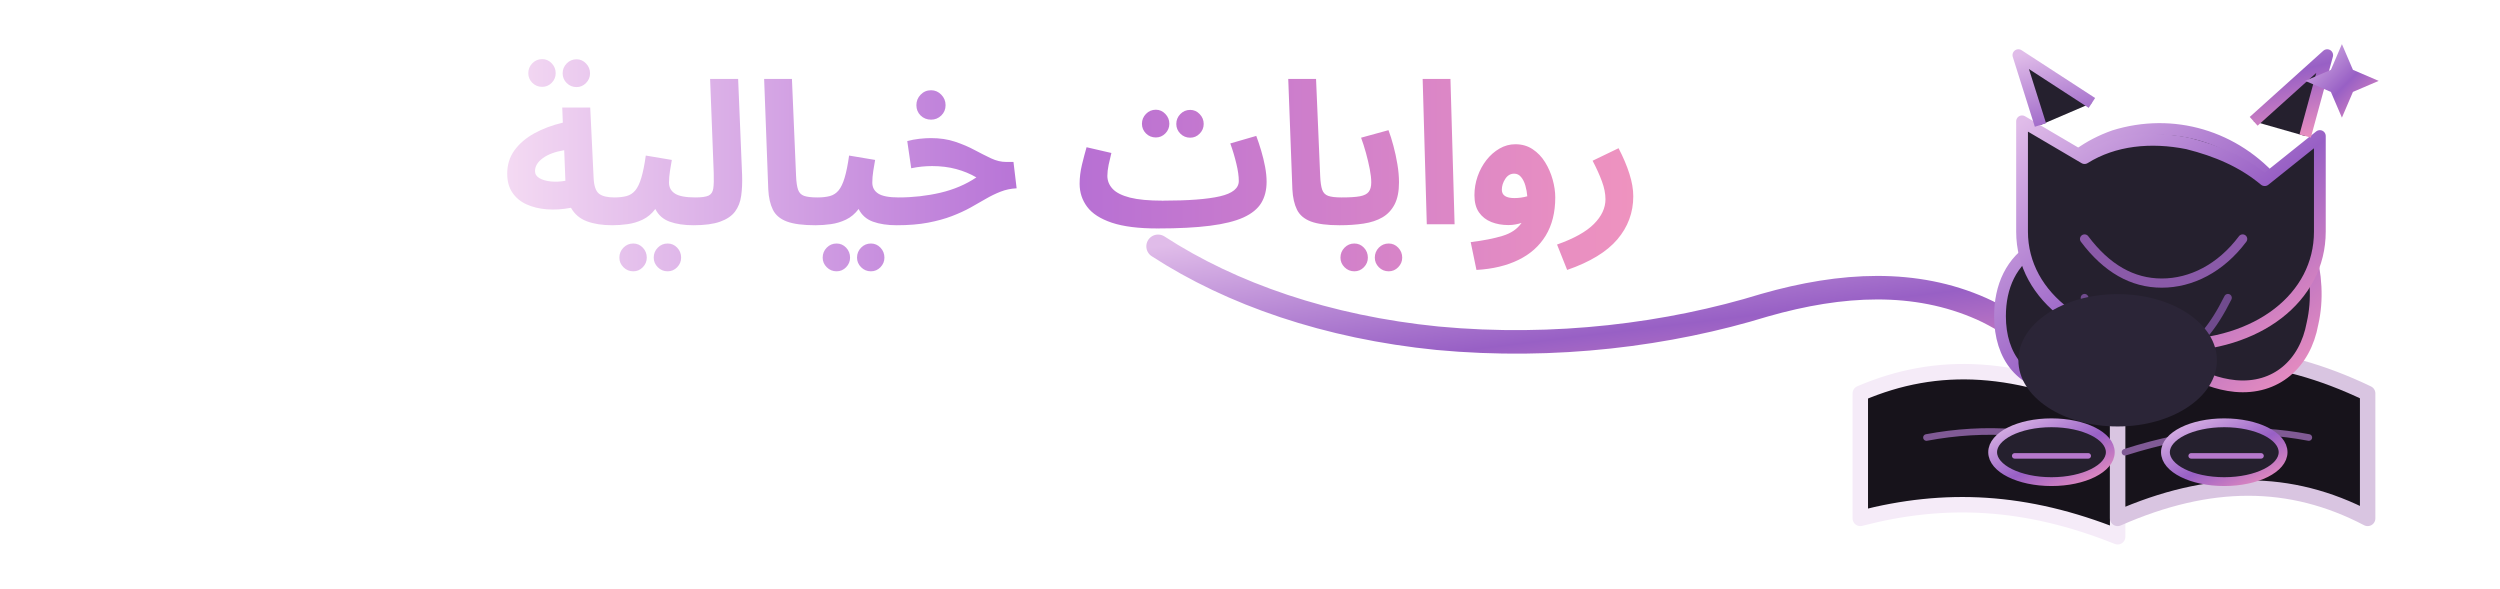
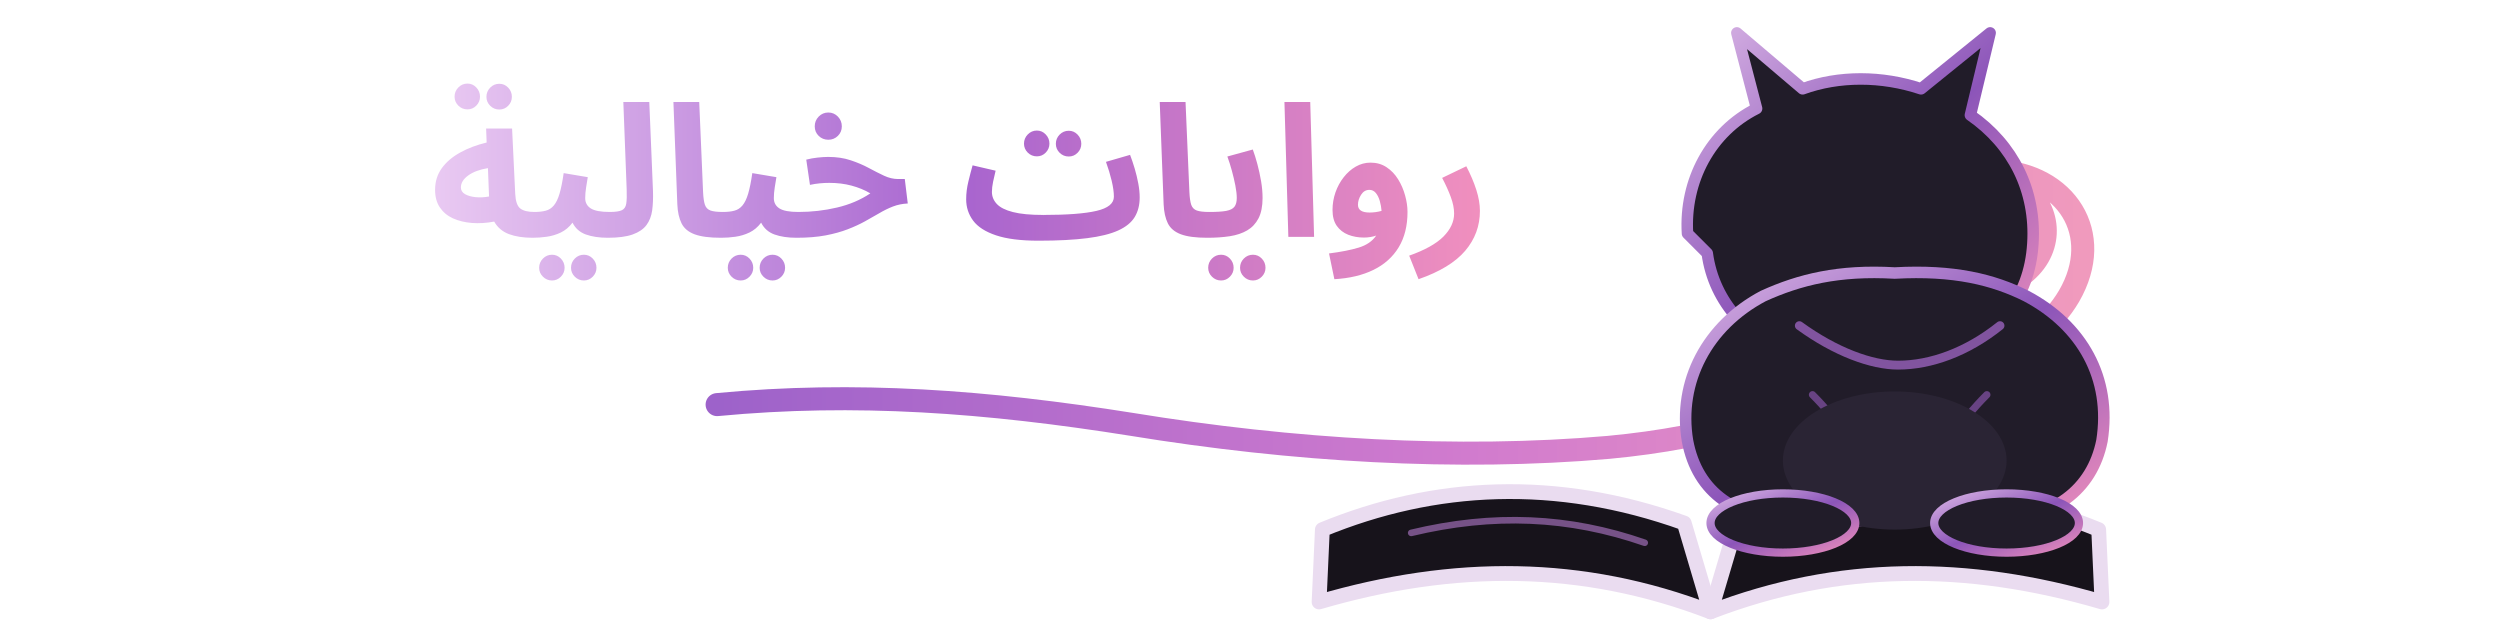
- <svg xmlns="http://www.w3.org/2000/svg" viewBox="0 0 680 160" role="img" aria-labelledby="title desc">
+ <svg xmlns="http://www.w3.org/2000/svg" viewBox="0 0 760 190" role="img" aria-labelledby="title desc">
  <defs>
-     <linearGradient id="g" x1="0" y1="0" x2="1" y2="0">
-       <stop stop-color="#f4daf3" />
-       <stop offset=".48" stop-color="#b46ed5" />
-       <stop offset="1" stop-color="#ef93bf" />
+     <linearGradient id="name" x1="0" y1="0" x2="1" y2="0">
+       <stop stop-color="#e9c9f2" />
+       <stop offset=".5" stop-color="#a764cf" />
+       <stop offset="1" stop-color="#f08fbe" />
+     </linearGradient>
+     <linearGradient id="line" x1="0" y1="0" x2="1" y2="0">
+       <stop stop-color="#9d62ca" />
+       <stop offset=".55" stop-color="#d17bce" />
+       <stop offset="1" stop-color="#f09abd" />
    </linearGradient>
    <linearGradient id="cat" x1="0" y1="0" x2="1" y2="1">
-       <stop stop-color="#e0bce9" />
-       <stop offset=".55" stop-color="#9860c5" />
-       <stop offset="1" stop-color="#ee91bf" />
+       <stop stop-color="#d9b5e5" />
+       <stop offset=".5" stop-color="#8c55b9" />
+       <stop offset="1" stop-color="#ed8ebc" />
    </linearGradient>
  </defs>
-   <text x="292" y="61" direction="rtl" unicode-bidi="plaintext" text-anchor="middle" font-family="Noto Sans Arabic,Noto Naskh Arabic,Amiri,sans-serif" font-size="54" font-weight="850" fill="url(#g)">روايات خيالية</text>
-   <g transform="translate(500 4)">
-     <path d="M6 137V103c21-9 43-8 70 5v34c-25-10-47-11-70-5Z" fill="#17131b" stroke="#f5ebf8" stroke-width="4.2" stroke-linejoin="round" />
-     <path d="M144 137V103c-25-12-48-13-68-5v39c25-11 47-11 68 0Z" fill="#17131b" stroke="#d9c5e1" stroke-width="4.2" stroke-linejoin="round" />
-     <path d="M76 106v35" stroke="url(#cat)" stroke-width="3.5" stroke-linecap="round" />
-     <path d="M24 115c16-3 32-2 49 4M128 115c-16-3-31-2-50 4" fill="none" stroke="#805a95" stroke-width="1.8" stroke-linecap="round" />
-     <path d="M103 92            C88 99 79 99 70 96            C57 92 48 84 39 80            C21 72 1 73 -20 79            C-46 87 -77 91 -109 88            C-139 85 -165 76 -185 63" fill="none" stroke="url(#cat)" stroke-width="6.4" stroke-linecap="round" stroke-linejoin="round" />
-     <path d="M54 63            C53 49 61 38 75 33            C91 28 108 33 119 46            C127 56 132 71 129 84            C127 95 119 102 108 101            C98 100 91 94 85 88            C79 95 71 101 61 101            C50 101 44 93 44 82            C44 74 47 67 54 63Z" fill="#25202e" stroke="url(#cat)" stroke-width="3.2" stroke-linejoin="round" />
-     <path d="M50 59V29l17 10c8-5 18-6 28-4 8 2 15 5 21 10l15-12v26            c0 18-17 31-40 31S50 77 50 59Z" fill="#25202e" stroke="url(#cat)" stroke-width="3.2" stroke-linejoin="round" />
-     <path d="M55 30 49 11l20 13M113 29l20-18-6 22" fill="#25202e" stroke="url(#cat)" stroke-width="3.2" stroke-linejoin="round" />
-     <path d="M67 61c6 8 13 12 21 12s16-4 22-12" fill="none" stroke="#8a5aa8" stroke-width="2.5" stroke-linecap="round" />
-     <path d="M67 77c4 8 8 13 15 17M106 77c-4 8-8 13-15 17" fill="none" stroke="#704b8d" stroke-width="2.1" stroke-linecap="round" />
-     <ellipse cx="76" cy="94" rx="27" ry="18" fill="#2b2537" />
-     <ellipse cx="58" cy="119" rx="16" ry="8" fill="#25202e" stroke="url(#cat)" stroke-width="2.4" />
-     <ellipse cx="105" cy="119" rx="16" ry="8" fill="#25202e" stroke="url(#cat)" stroke-width="2.4" />
-     <path d="M48 120h20M96 120h19" stroke="#b679cd" stroke-width="1.5" stroke-linecap="round" />
-     <path d="M137 8l3 7 7 3-7 3-3 7-3-7-7-3 7-3Z" fill="url(#cat)" />
+   <text x="292" y="72" direction="rtl" unicode-bidi="plaintext" text-anchor="middle" font-family="Noto Sans Arabic,Noto Naskh Arabic,Amiri,sans-serif" font-size="56" font-weight="850" fill="url(#name)">روايات خيالية</text>
+   <g transform="translate(520 8)">
+     <path d="M-118 153 C-84 139 -47 137 -8 151 L0 178 C-39 163 -78 163 -119 175 Z" fill="#17131b" stroke="#eadcf0" stroke-width="4.5" stroke-linejoin="round" />
+     <path d="M0 178 L8 151 C47 137 84 139 118 153 L119 175 C78 163 39 163 0 178 Z" fill="#17131b" stroke="#eadcf0" stroke-width="4.5" stroke-linejoin="round" />
+     <path d="M0 151V178" stroke="url(#line)" stroke-width="3.5" stroke-linecap="round" />
+     <path d="M-91 154 C-66 148 -43 149 -20 157 M91 154 C66 148 43 149 20 157" fill="none" stroke="#765287" stroke-width="2" stroke-linecap="round" />
+     <path d="M48 104            C76 108 99 99 109 82            C120 63 108 45 87 44            C68 43 56 56 61 69            C66 82 82 84 94 76            C104 69 104 57 96 50            M48 104            C27 117 1 125 -31 128            C-77 132 -127 129 -176 121            C-220 114 -260 111 -302 115" fill="none" stroke="url(#line)" stroke-width="7" stroke-linecap="round" stroke-linejoin="round" />
+     <path d="M-7 63            C-8 47 0 32 14 25            L8 2 L28 19            C39 15 52 15 64 19            L85 2 L79 27            C92 36 99 50 98 66            C97 83 87 94 72 99            C58 104 41 104 27 100            C12 96 1 84 -1 69 Z" fill="#211c29" stroke="url(#cat)" stroke-width="3.5" stroke-linejoin="round" />
+     <path d="M16 82            C-1 91 -10 108 -7 126            C-4 142 8 150 26 150            C38 150 48 145 55 137            C62 145 73 150 86 150            C104 150 116 141 119 126            C122 107 113 91 96 82            C86 77 74 74 56 75            C39 74 27 77 16 82 Z" fill="#211c29" stroke="url(#cat)" stroke-width="3.5" stroke-linejoin="round" />
+     <path d="M27 91 C38 99 49 103 57 103 C67 103 78 99 88 91" fill="none" stroke="#81549f" stroke-width="2.7" stroke-linecap="round" />
+     <path d="M31 112 C39 120 44 128 48 138 M84 112 C76 120 71 128 67 138" fill="none" stroke="#684383" stroke-width="2.2" stroke-linecap="round" />
+     <ellipse cx="56" cy="132" rx="34" ry="21" fill="#2a2434" />
+     <ellipse cx="22" cy="151" rx="22" ry="9" fill="#211c29" stroke="url(#cat)" stroke-width="2.5" />
+     <ellipse cx="90" cy="151" rx="22" ry="9" fill="#211c29" stroke="url(#cat)" stroke-width="2.5" />
  </g>
</svg>
